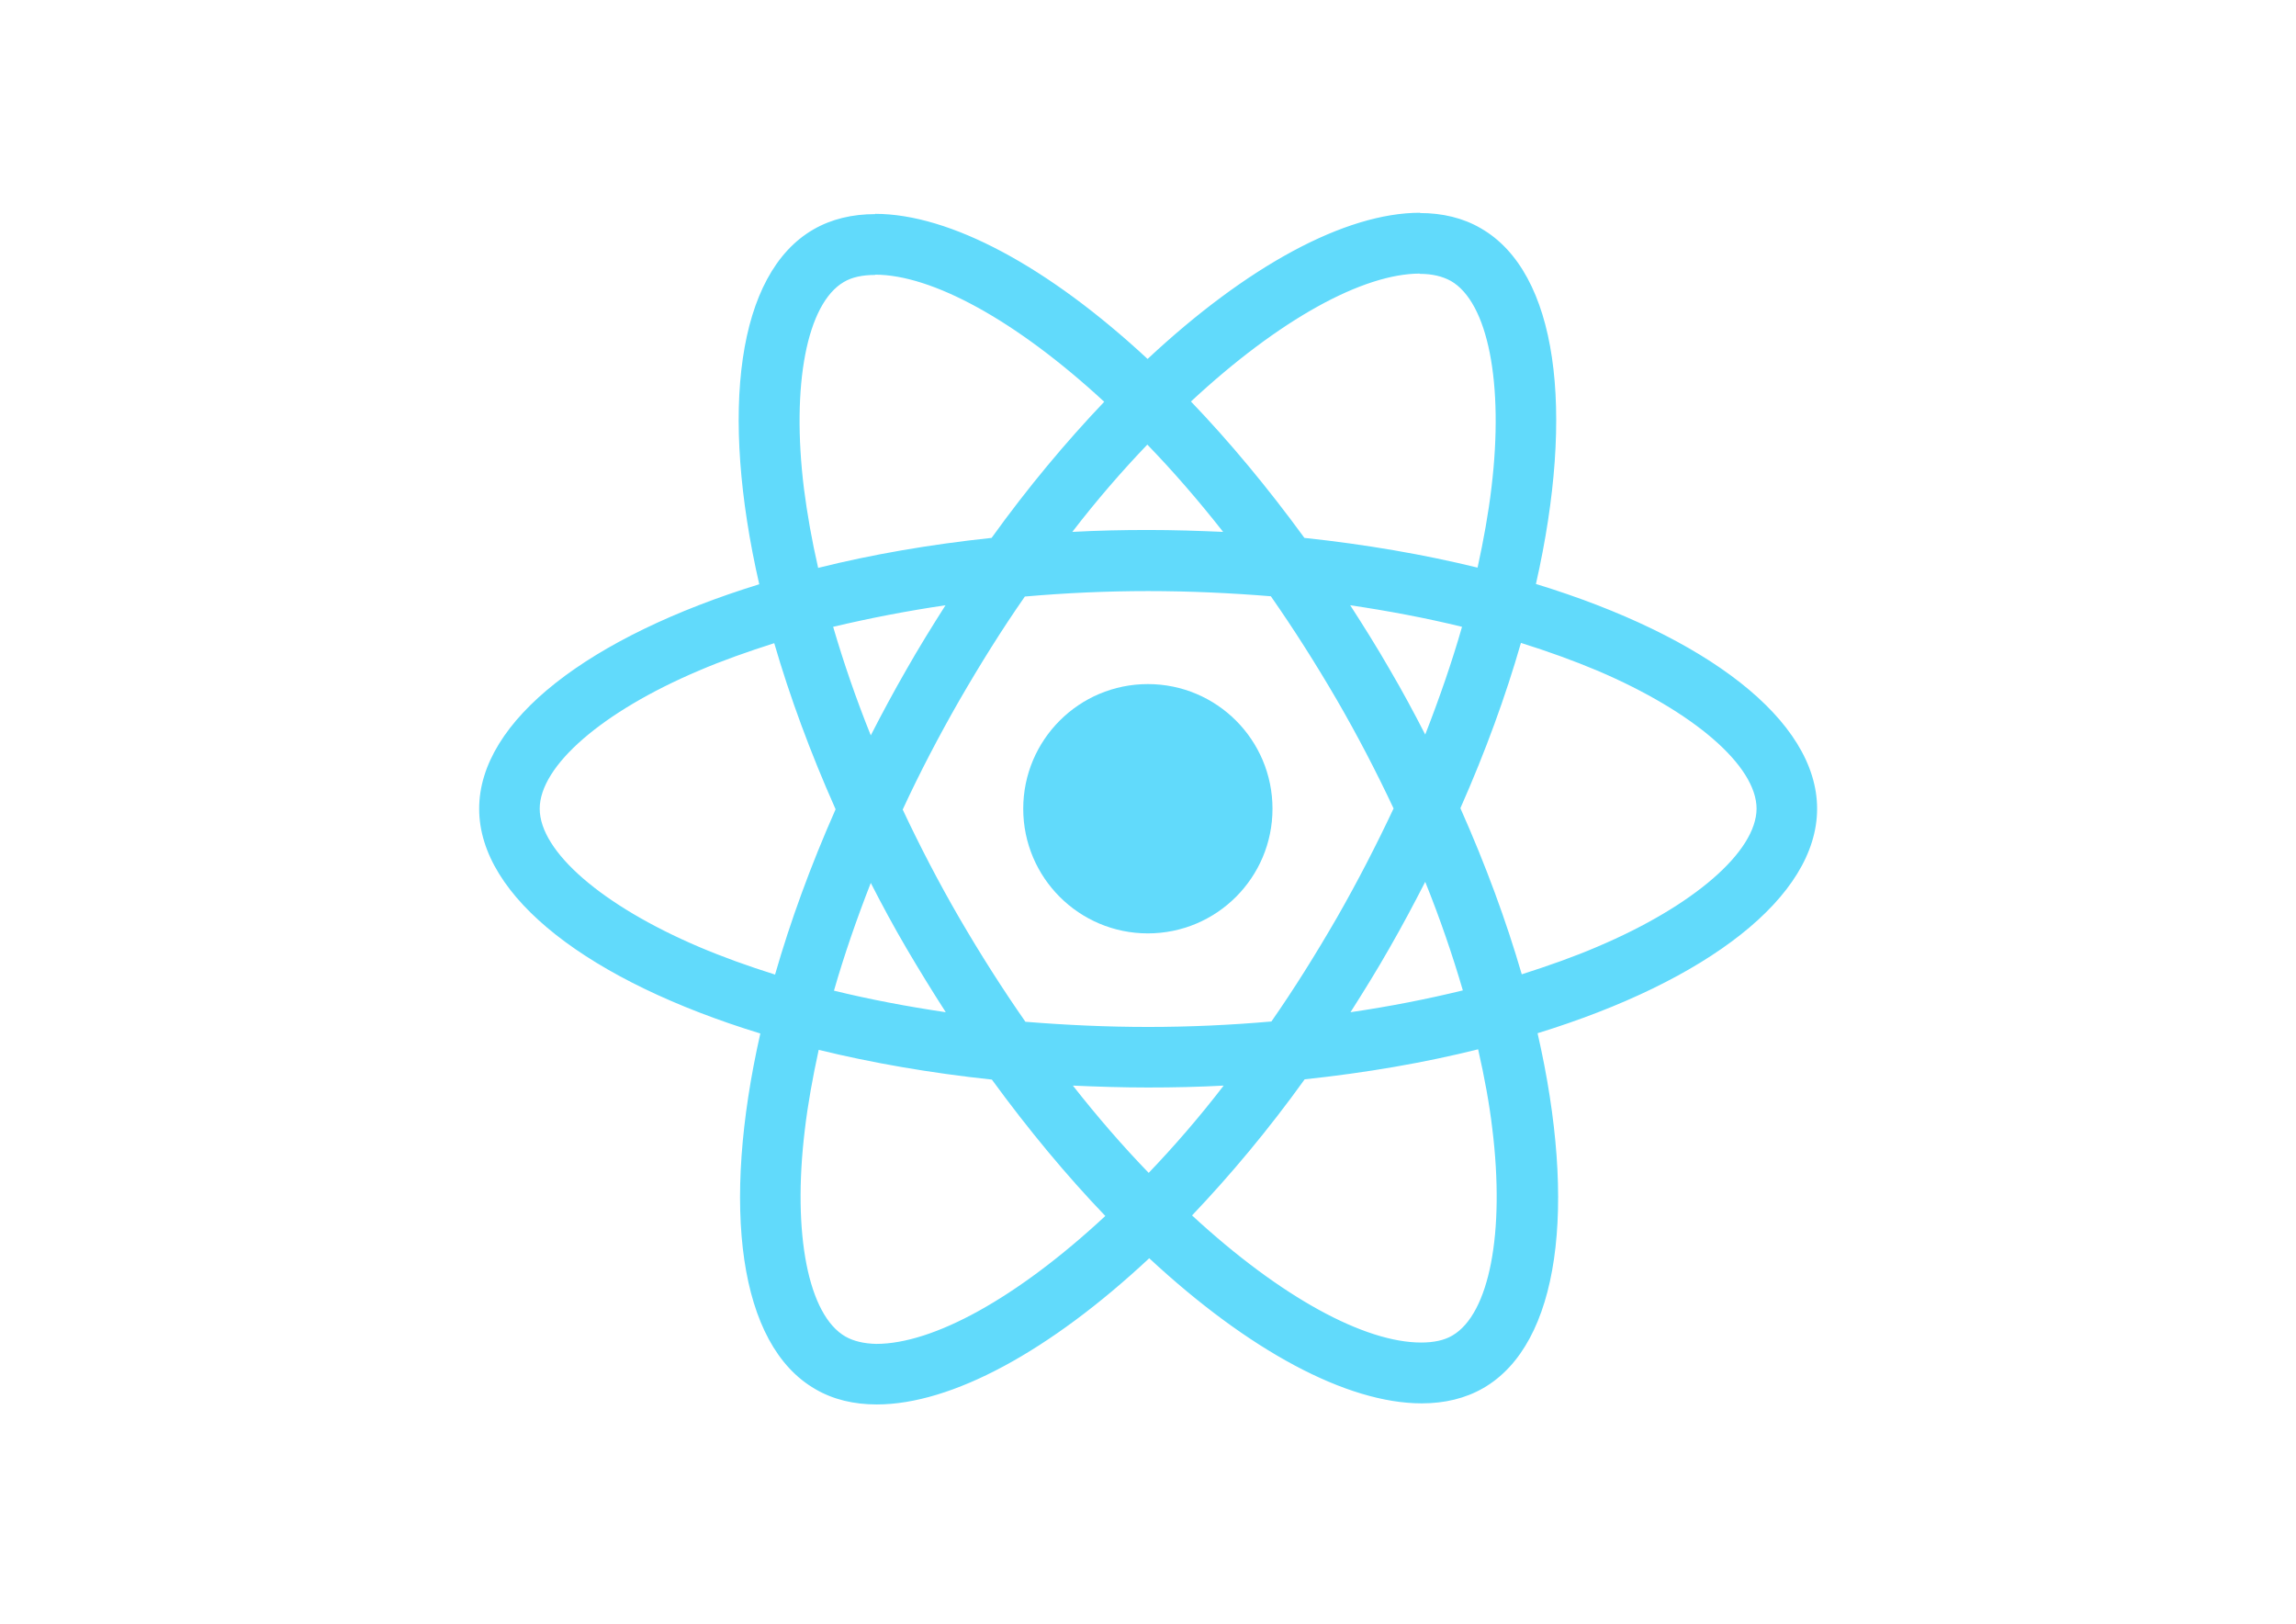
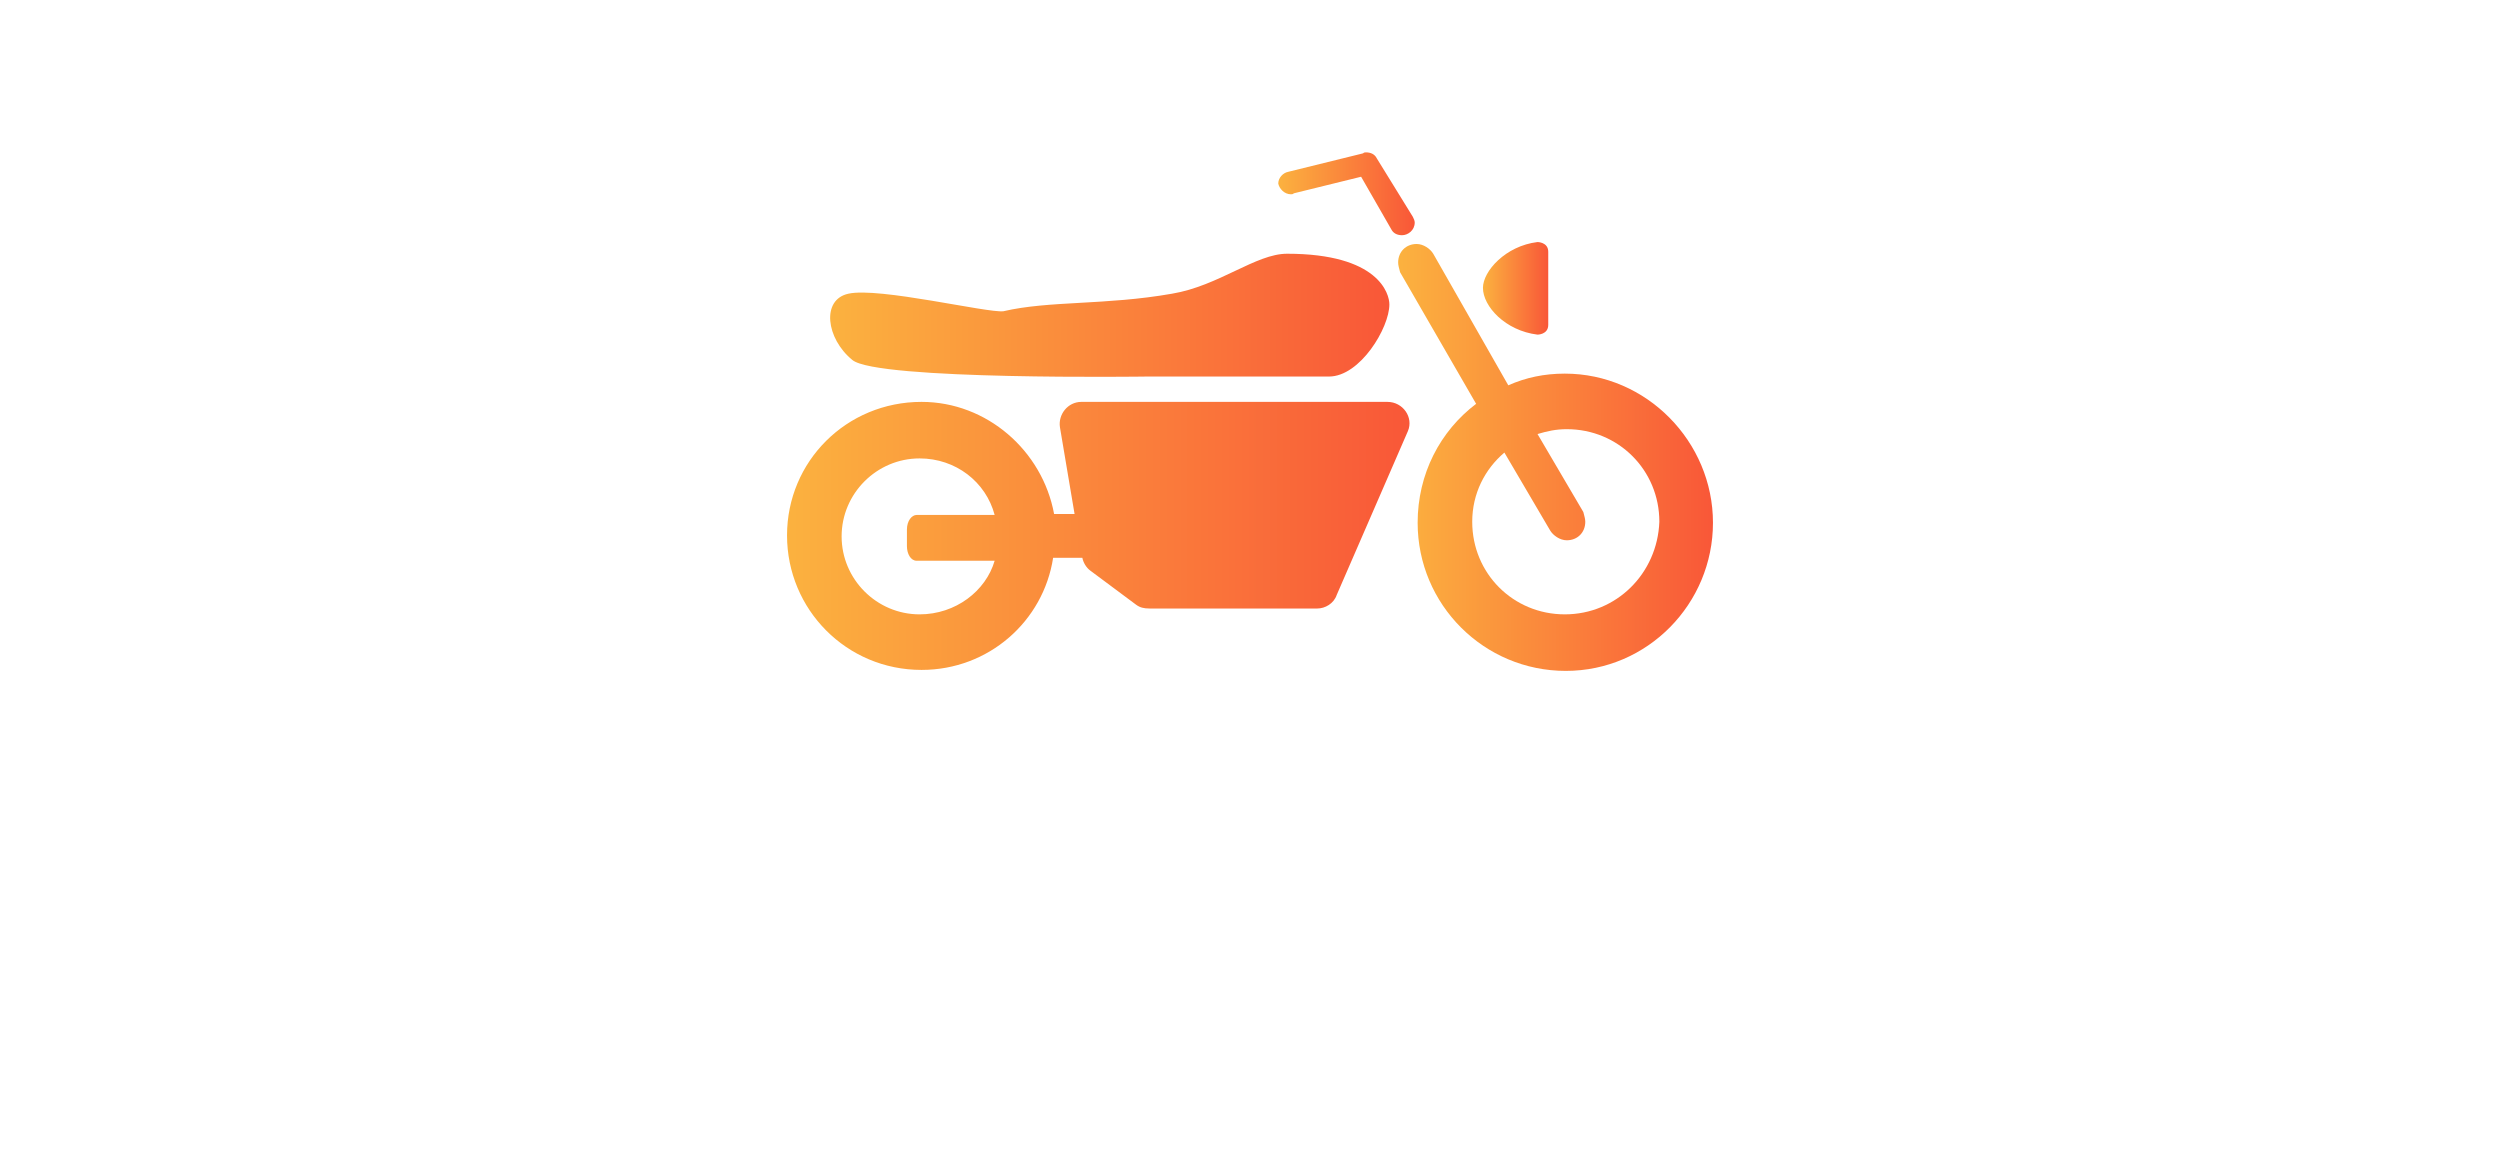
- <svg xmlns="http://www.w3.org/2000/svg" viewBox="0 0 841.9 595.3">
-   <g fill="#61DAFB">
-     <path d="M666.3 296.5c0-32.5-40.7-63.3-103.1-82.4 14.4-63.6 8-114.2-20.2-130.4-6.5-3.8-14.1-5.6-22.4-5.6v22.3c4.6 0 8.3.9 11.4 2.6 13.6 7.8 19.5 37.5 14.9 75.7-1.1 9.4-2.9 19.3-5.1 29.4-19.6-4.8-41-8.5-63.5-10.9-13.5-18.5-27.5-35.3-41.6-50 32.6-30.3 63.2-46.9 84-46.9V78c-27.5 0-63.5 19.6-99.9 53.6-36.4-33.8-72.4-53.2-99.9-53.2v22.3c20.7 0 51.4 16.5 84 46.6-14 14.7-28 31.4-41.3 49.9-22.6 2.4-44 6.1-63.6 11-2.3-10-4-19.7-5.2-29-4.7-38.2 1.1-67.9 14.6-75.8 3-1.8 6.9-2.6 11.5-2.6V78.5c-8.4 0-16 1.8-22.6 5.6-28.1 16.2-34.4 66.7-19.9 130.1-62.2 19.2-102.7 49.9-102.7 82.3 0 32.5 40.7 63.3 103.1 82.4-14.4 63.6-8 114.2 20.2 130.4 6.5 3.8 14.1 5.6 22.5 5.6 27.5 0 63.5-19.6 99.9-53.6 36.4 33.8 72.4 53.2 99.9 53.2 8.4 0 16-1.8 22.6-5.6 28.1-16.2 34.4-66.7 19.9-130.1 62-19.1 102.5-49.9 102.5-82.3zm-130.2-66.7c-3.7 12.9-8.3 26.2-13.5 39.5-4.1-8-8.4-16-13.1-24-4.6-8-9.5-15.8-14.4-23.4 14.2 2.1 27.9 4.7 41 7.9zm-45.8 106.5c-7.8 13.5-15.8 26.3-24.1 38.2-14.9 1.3-30 2-45.2 2-15.1 0-30.2-.7-45-1.9-8.3-11.9-16.4-24.6-24.2-38-7.6-13.1-14.5-26.4-20.8-39.8 6.2-13.4 13.2-26.8 20.7-39.9 7.8-13.5 15.8-26.3 24.1-38.2 14.9-1.3 30-2 45.2-2 15.1 0 30.2.7 45 1.9 8.3 11.9 16.4 24.6 24.2 38 7.6 13.1 14.5 26.4 20.8 39.8-6.3 13.4-13.2 26.8-20.7 39.9zm32.3-13c5.4 13.4 10 26.8 13.8 39.8-13.1 3.2-26.9 5.9-41.2 8 4.9-7.7 9.8-15.6 14.4-23.7 4.6-8 8.9-16.1 13-24.1zM421.2 430c-9.3-9.6-18.6-20.3-27.8-32 9 .4 18.2.7 27.5.7 9.4 0 18.7-.2 27.8-.7-9 11.7-18.3 22.4-27.5 32zm-74.4-58.9c-14.2-2.1-27.9-4.7-41-7.9 3.7-12.9 8.3-26.2 13.5-39.5 4.1 8 8.4 16 13.1 24 4.7 8 9.5 15.8 14.4 23.4zM420.7 163c9.3 9.6 18.6 20.3 27.8 32-9-.4-18.2-.7-27.5-.7-9.4 0-18.7.2-27.8.7 9-11.7 18.3-22.4 27.5-32zm-74 58.9c-4.9 7.7-9.8 15.6-14.4 23.7-4.6 8-8.9 16-13 24-5.4-13.4-10-26.8-13.8-39.8 13.1-3.1 26.9-5.8 41.2-7.9zm-90.5 125.2c-35.4-15.1-58.3-34.9-58.3-50.6 0-15.7 22.9-35.6 58.3-50.6 8.6-3.7 18-7 27.7-10.1 5.7 19.6 13.2 40 22.5 60.9-9.2 20.8-16.6 41.1-22.2 60.6-9.9-3.1-19.3-6.5-28-10.2zM310 490c-13.6-7.8-19.5-37.5-14.9-75.7 1.1-9.4 2.9-19.3 5.1-29.4 19.6 4.8 41 8.5 63.5 10.9 13.5 18.5 27.5 35.3 41.6 50-32.6 30.3-63.2 46.9-84 46.9-4.5-.1-8.3-1-11.3-2.7zm237.2-76.2c4.7 38.2-1.1 67.9-14.6 75.8-3 1.8-6.9 2.6-11.5 2.6-20.7 0-51.4-16.5-84-46.6 14-14.7 28-31.4 41.3-49.9 22.6-2.4 44-6.1 63.6-11 2.3 10.1 4.1 19.8 5.2 29.1zm38.5-66.7c-8.6 3.7-18 7-27.7 10.1-5.7-19.6-13.2-40-22.5-60.9 9.2-20.8 16.6-41.1 22.2-60.6 9.9 3.1 19.3 6.5 28.1 10.2 35.4 15.1 58.3 34.9 58.3 50.6-.1 15.7-23 35.6-58.4 50.6zM320.8 78.4z" />
-     <circle cx="420.9" cy="296.5" r="45.7" />
-     <path d="M520.5 78.1z" />
+ <svg xmlns="http://www.w3.org/2000/svg" width="200" height="94.035" viewBox="0 0 270 94.035">
+   <defs>
+     <linearGradient id="SvgjsLinearGradient1011">
+       <stop stop-color="#FBB23F" offset="0" />
+       <stop stop-color="#F95738" offset="1" />
+     </linearGradient>
+   </defs>
+   <g transform="matrix(1.052632,0,0,1.052632,82.36842,-24.63158)" fill="url(#SvgjsLinearGradient1011)">
+     <g>
+       <path d="M9.2,44.7c2.5,2.1,30.2,1.7,30.2,1.7s14.6,0,18.7,0c3.2,0,6.2-5,6.2-7.4c0-1.1-1.1-5.2-10.5-5.2c-3.2,0-7,3.3-11.8,4.1   c-6.8,1.2-12.6,0.7-17.3,1.8c-1.6,0.2-12.8-2.5-15.9-1.8C6,38.5,6.5,42.5,9.2,44.7z" />
+       <path d="M82.3,46.1c-2.1,0-4,0.4-5.8,1.2l-7.7-13.5l0,0c-0.3-0.5-1-1-1.7-1c-1.1,0-1.9,0.8-1.9,1.9c0,0.3,0.1,0.6,0.2,1l0,0   l7.8,13.5c-3.7,2.8-6,7.2-6,12.2c0,8.4,6.8,15.2,15.2,15.2s15.1-6.9,15.1-15.2S90.7,46.1,82.3,46.1z M82.3,70.8   c-5.3,0-9.5-4.2-9.5-9.5c0-2.9,1.3-5.4,3.3-7.1l4.7,8l0,0c0.3,0.5,1,1,1.7,1c1.1,0,1.9-0.8,1.9-1.9c0-0.3-0.1-0.6-0.2-1l0,0l-4.7-8   c1-0.3,1.9-0.5,3-0.5c5.3,0,9.5,4.2,9.5,9.5C91.8,66.6,87.6,70.8,82.3,70.8z" />
+       <path d="M54.2,27.7c0.1,0,0.2,0,0.3-0.1l0,0l6.9-1.7l3.1,5.4l0,0c0.2,0.4,0.6,0.6,1.1,0.6c0.6,0,1.3-0.5,1.3-1.3   c0-0.2-0.1-0.4-0.2-0.6l0,0L63,24l0,0c-0.2-0.4-0.6-0.6-1.1-0.6c-0.1,0-0.2,0-0.3,0.1l0,0l-7.7,1.9l0,0c-0.5,0.1-1,0.6-1,1.2   C53,27.1,53.5,27.7,54.2,27.7z" />
+       <path d="M79.5,42.1c0,0,1.1,0,1.1-1v-7.5c0-1-1.1-1-1.1-1c-3.3,0.4-5.6,3-5.6,4.7C73.9,39.2,76.2,41.7,79.5,42.1z" />
+       <path d="M64.1,49H32.7c-1.4,0-2.4,1.3-2.2,2.6l1.5,8.9h-2.1C28.7,54,23,49,16.3,49C8.6,49,2.5,55.1,2.5,62.7   c0,7.6,6.1,13.8,13.8,13.8c6.9,0,12.5-5,13.5-11.5h3c0.1,0.5,0.4,1,0.8,1.3l4.7,3.5c0.4,0.3,0.8,0.4,1.4,0.4h17.2   c0.8,0,1.7-0.5,2-1.4L66.2,52C66.8,50.6,65.7,49,64.1,49z M16.1,70.8c-4.4,0-8-3.6-8-8s3.6-8,8-8c3.7,0,6.8,2.4,7.7,5.8h-8   c-0.5,0-1,0.6-1,1.5v1.7c0,0.8,0.4,1.5,1,1.5h8C22.9,68.4,19.8,70.8,16.1,70.8z" />
+     </g>
  </g>
</svg>
